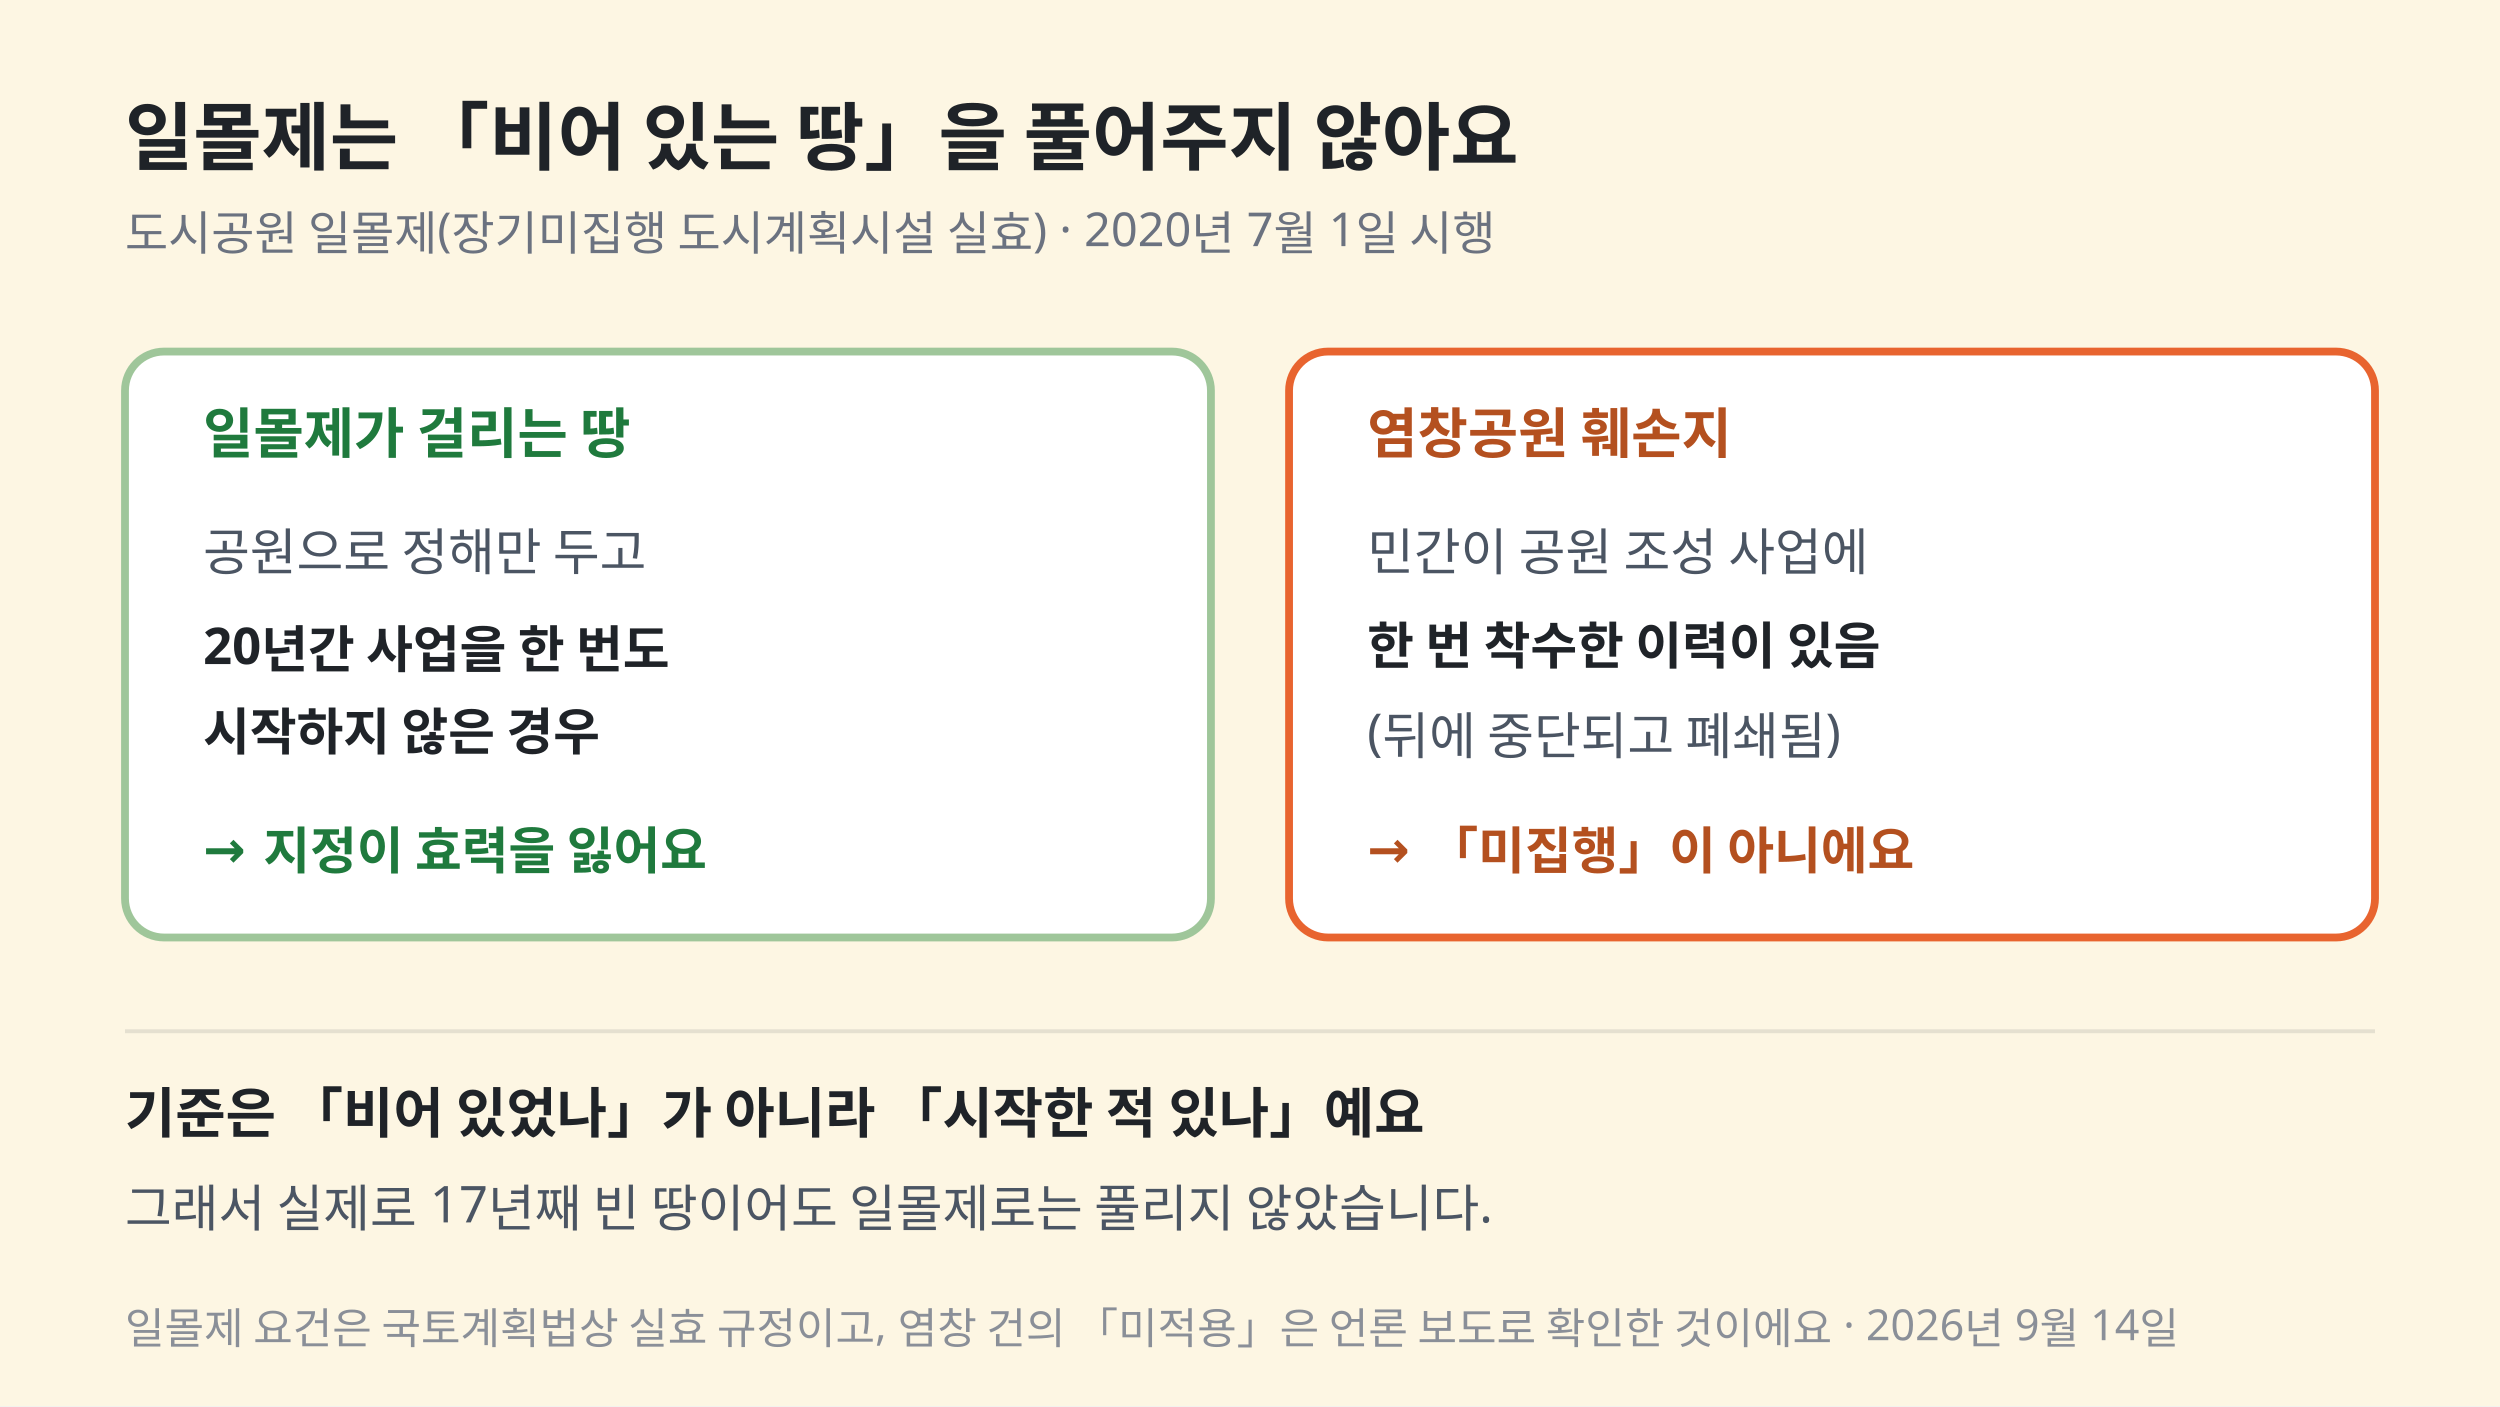
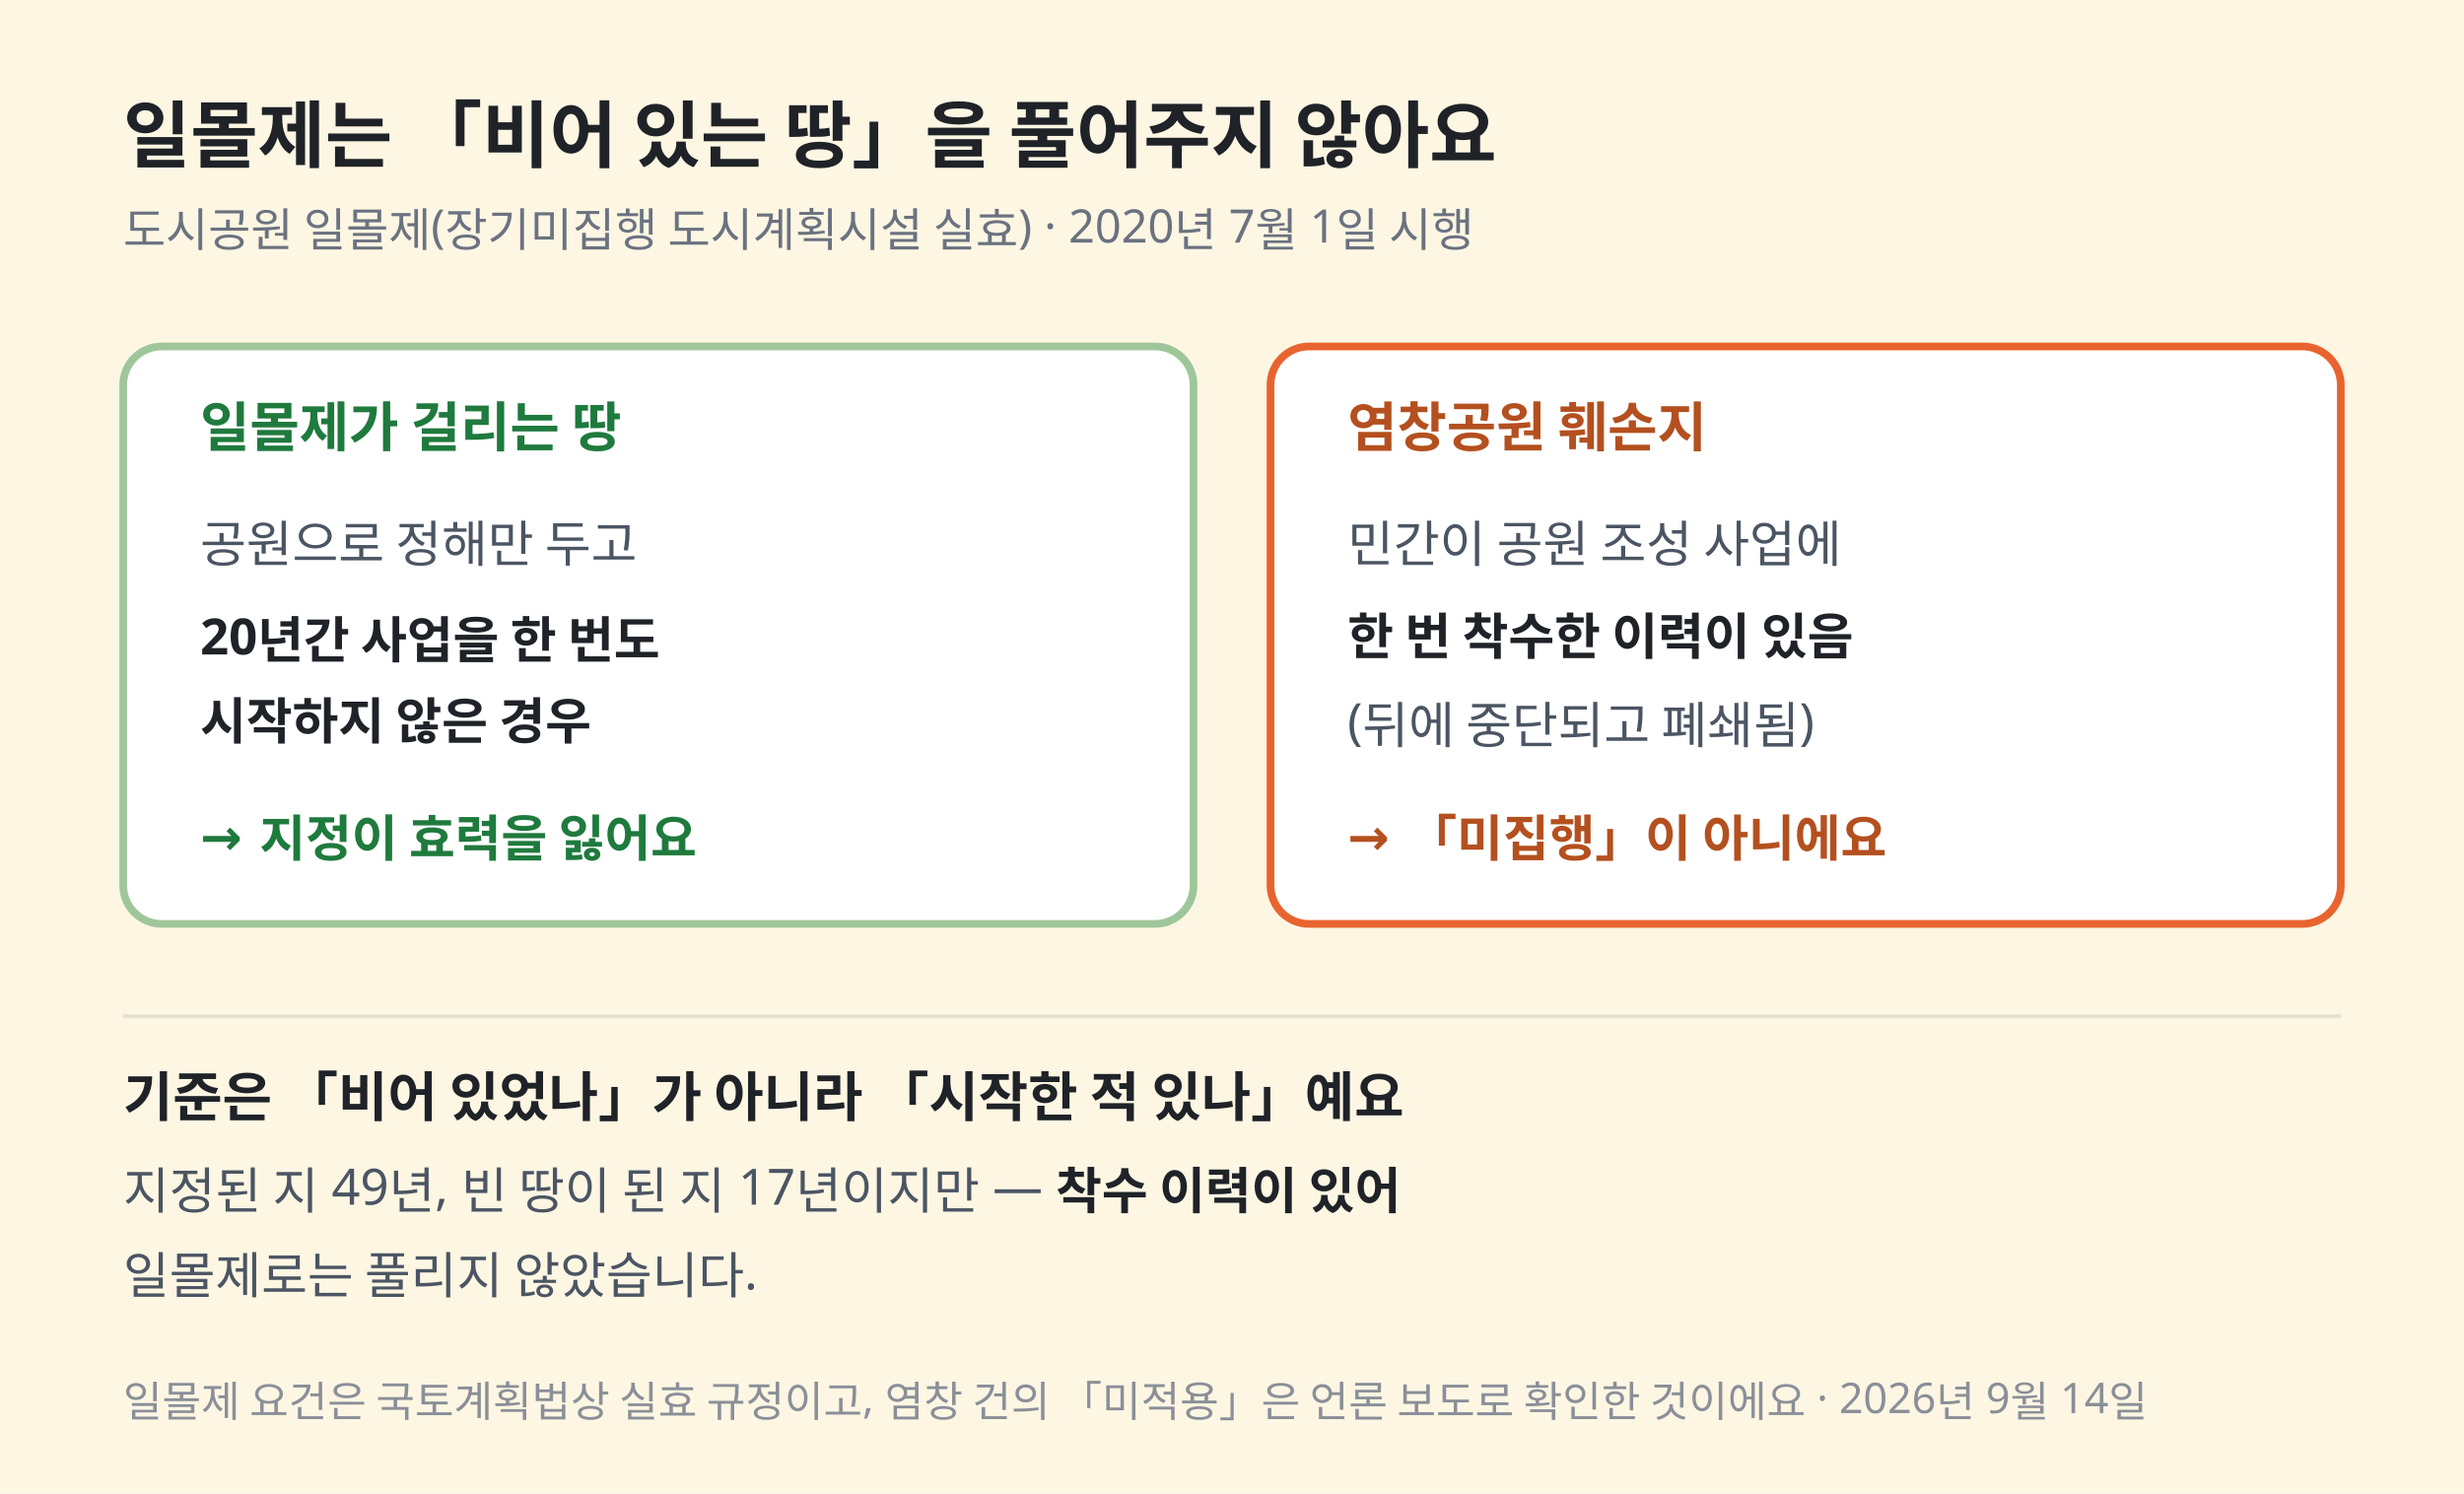
- <svg xmlns="http://www.w3.org/2000/svg" viewBox="0 0 640 360" role="img">
-   <rect width="640" height="360" fill="#FDF6E3" />
+ <svg xmlns="http://www.w3.org/2000/svg" viewBox="0 0 640 388" role="img">
+   <rect width="640" height="388" fill="#FDF6E3" />
  <text x="32" y="42" font-family="system-ui, -apple-system, sans-serif" font-size="19" font-weight="700" fill="#1F2328">일몰제는 「비어 있는 땅」을 풀어주지 않아요</text>
  <text x="32" y="64" font-family="system-ui, sans-serif" font-size="12" fill="#6B7280">도시공원 일몰제(장기미집행 도시계획시설 실효) · 2020년 7월 1일 시행</text>
  <rect x="32" y="90" width="278" height="150" rx="10" fill="#FFFFFF" stroke="#9FC69A" stroke-width="2" />
  <text x="52" y="116" font-family="system-ui, sans-serif" font-size="14" font-weight="700" fill="#1F7A3D">일몰제가 걸리는 땅</text>
  <text x="52" y="146" font-family="system-ui, sans-serif" font-size="13" fill="#4B5563">공원으로 정해만 두고</text>
  <text x="52" y="170" font-family="system-ui, sans-serif" font-size="13" font-weight="700" fill="#1F2328">20년간 사업을 한 번도</text>
  <text x="52" y="192" font-family="system-ui, sans-serif" font-size="13" font-weight="700" fill="#1F2328">시작하지 않은 경우</text>
  <text x="52" y="222" font-family="system-ui, sans-serif" font-size="13" font-weight="700" fill="#1F7A3D">→ 지정이 효력을 잃어요</text>
  <rect x="330" y="90" width="278" height="150" rx="10" fill="#FFFFFF" stroke="#E8642F" stroke-width="2" />
  <text x="350" y="116" font-family="system-ui, sans-serif" font-size="14" font-weight="700" fill="#B4501F">염창공원 훼손지</text>
  <text x="350" y="146" font-family="system-ui, sans-serif" font-size="13" fill="#4B5563">민간이 공원 조성 사업에</text>
  <text x="350" y="170" font-family="system-ui, sans-serif" font-size="13" font-weight="700" fill="#1F2328">한 번 착수한 이력이 있음</text>
  <text x="350" y="192" font-family="system-ui, sans-serif" font-size="13" fill="#4B5563">(뒤에 중단되고 폐쇄됨)</text>
  <text x="350" y="222" font-family="system-ui, sans-serif" font-size="13" font-weight="700" fill="#B4501F">→ 「미집행」이 아니에요</text>
  <line x1="32" y1="264" x2="608" y2="264" stroke="#E5E0D0" />
  <text x="32" y="290" font-family="system-ui, sans-serif" font-size="14" font-weight="700" fill="#1F2328">기준은 「비어 있었나」가 아니라 「시작한 적 있나」예요</text>
-   <text x="32" y="314" font-family="system-ui, sans-serif" font-size="13" fill="#4B5563">그래서 실제로 17년째 빈 땅이어도 일몰제로는 풀리지 않았습니다.</text>
-   <text x="32" y="344" font-family="system-ui, sans-serif" font-size="11" fill="#8A8F98">일몰제 요건은 국토계획법상 실효 규정이고, 염창 건의 「미적용」은 언론 보도로 확인한 것이에요 · 2026년 9월 14일</text>
+   <text x="32" y="314" font-family="system-ui, sans-serif" font-size="13" fill="#4B5563">지정된 지 49년, 빈 땅이 된 지 17년이지만 — <tspan font-weight="700" fill="#1F2328">착수 이력이 있어</tspan>
+   </text>
+   <text x="32" y="336" font-family="system-ui, sans-serif" font-size="13" fill="#4B5563">일몰제로는 풀리지 않았습니다.</text>
+   <text x="32" y="368" font-family="system-ui, sans-serif" font-size="11" fill="#8A8F98">일몰제 요건은 국토계획법상 실효 규정이고, 염창 건의 「미적용」은 언론 보도로 확인한 것이에요 · 2026년 9월 14일</text>
</svg>
